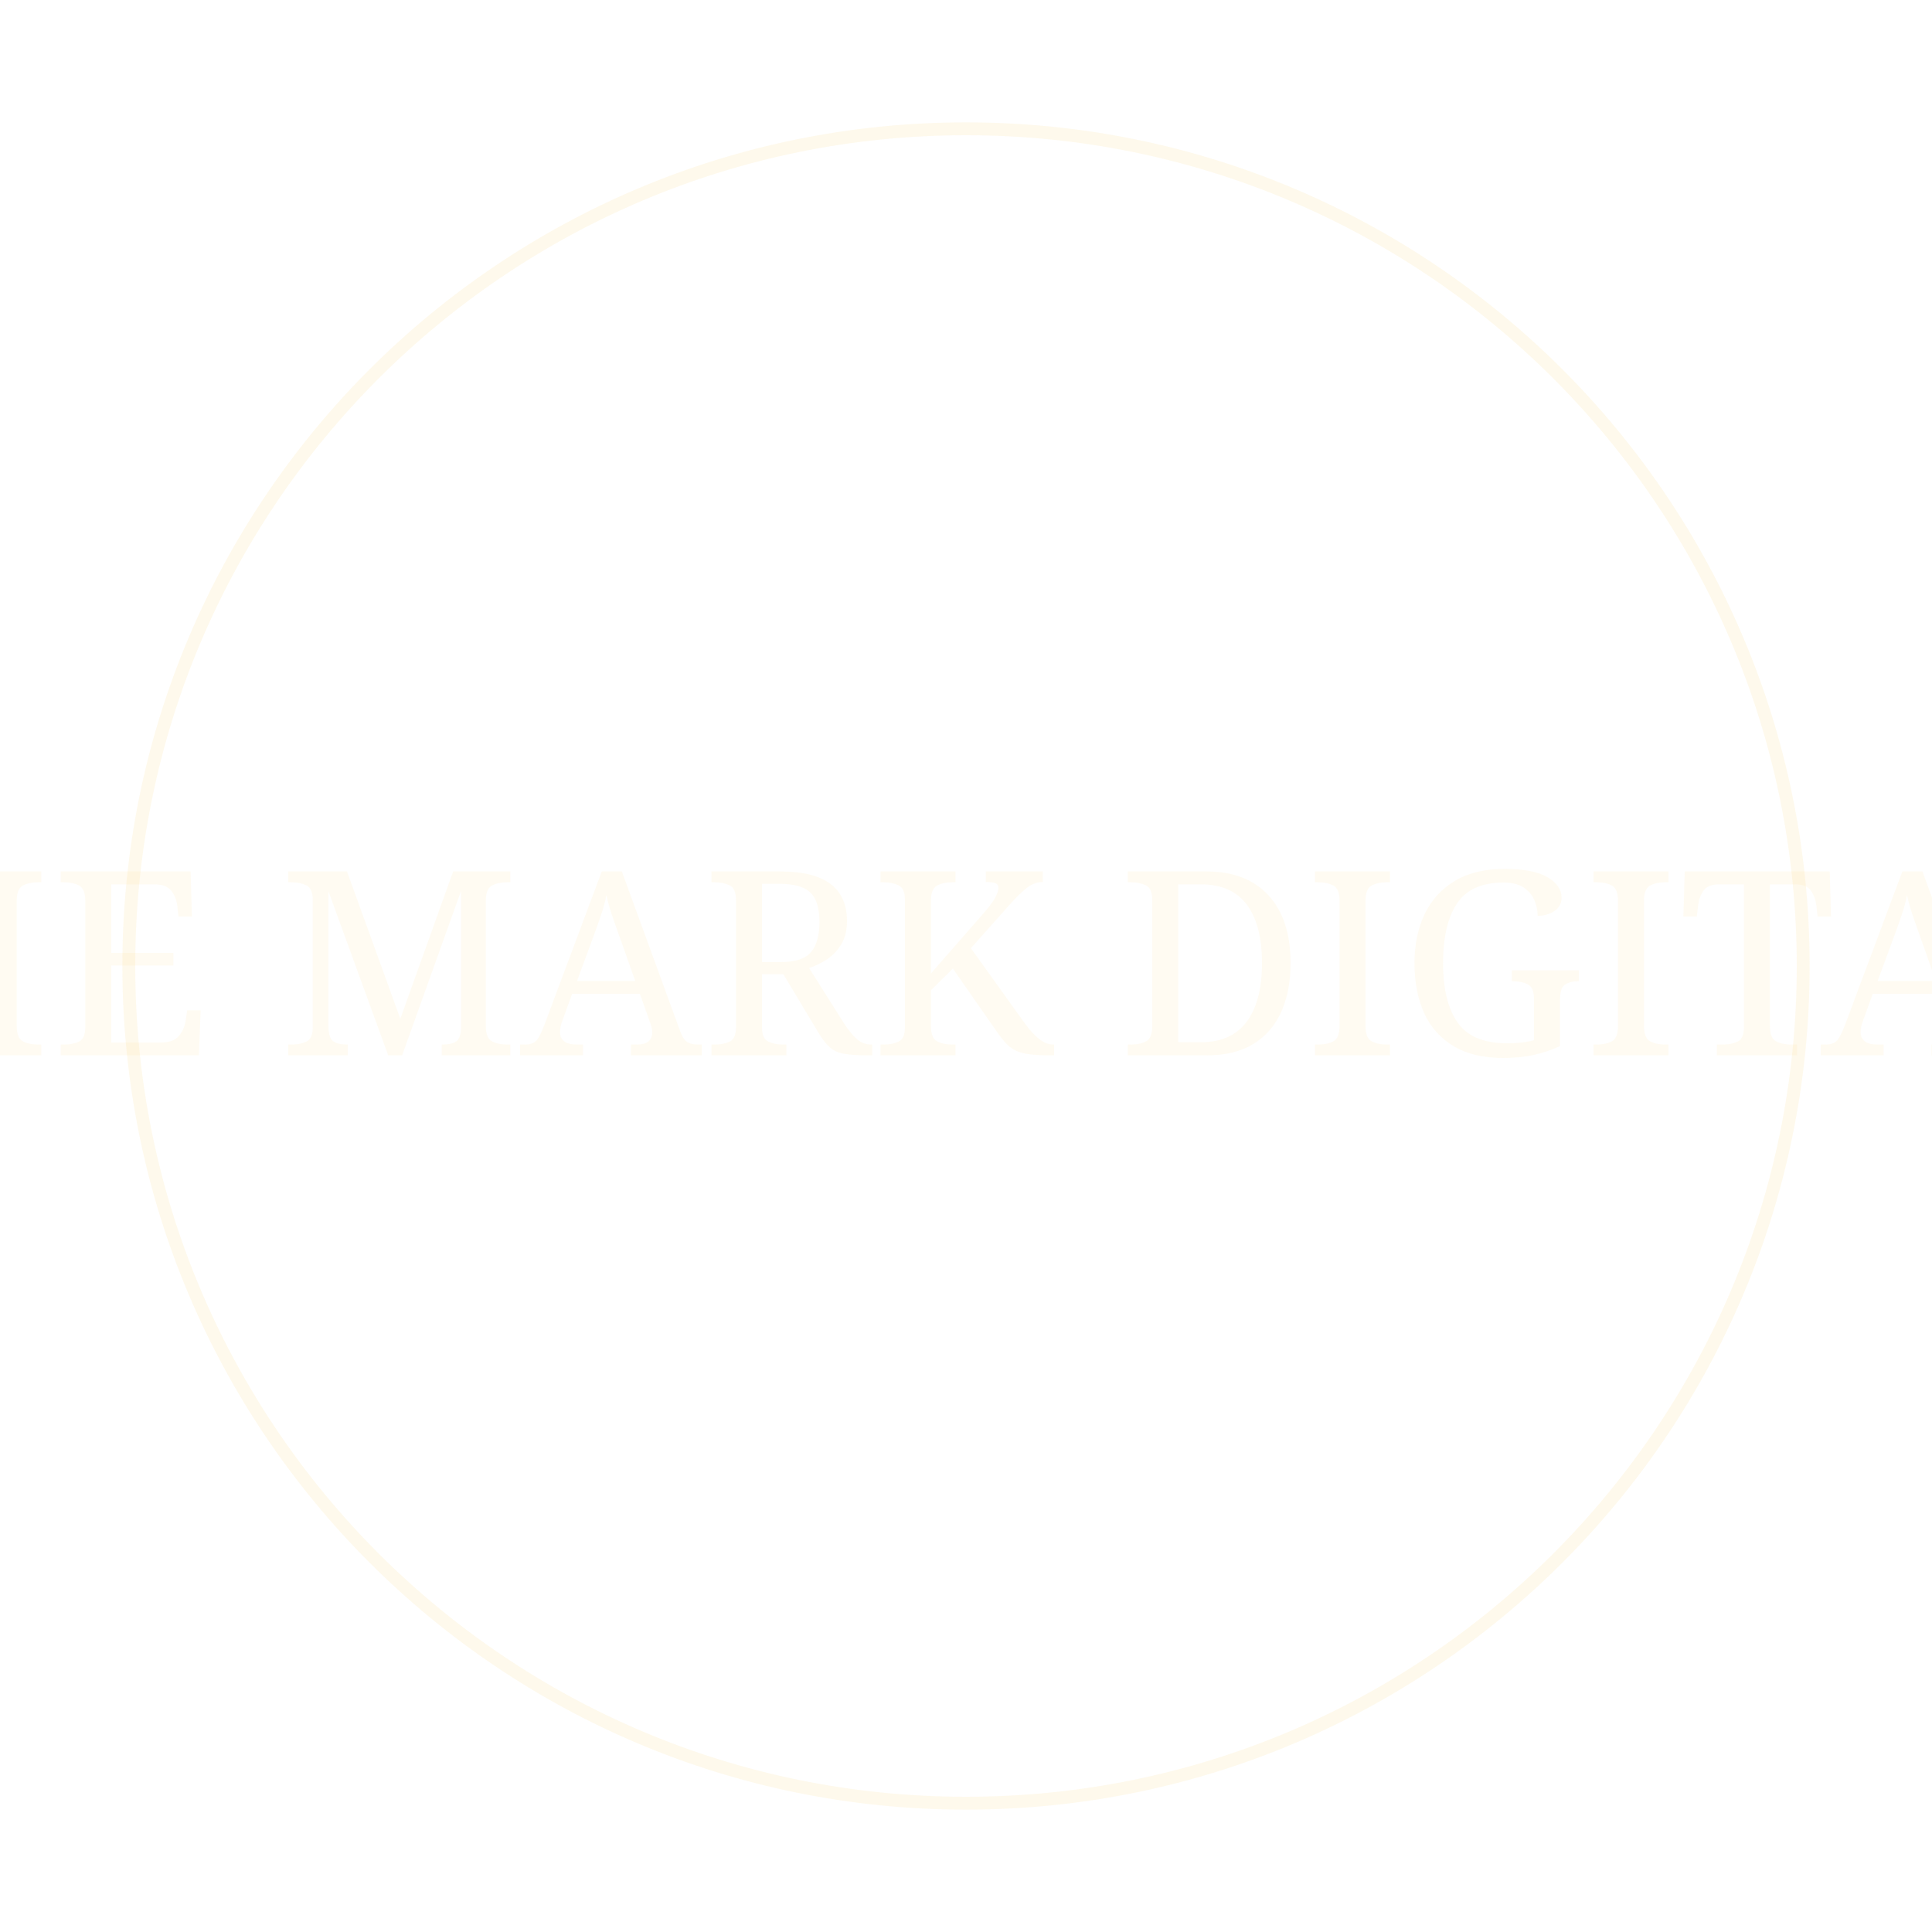
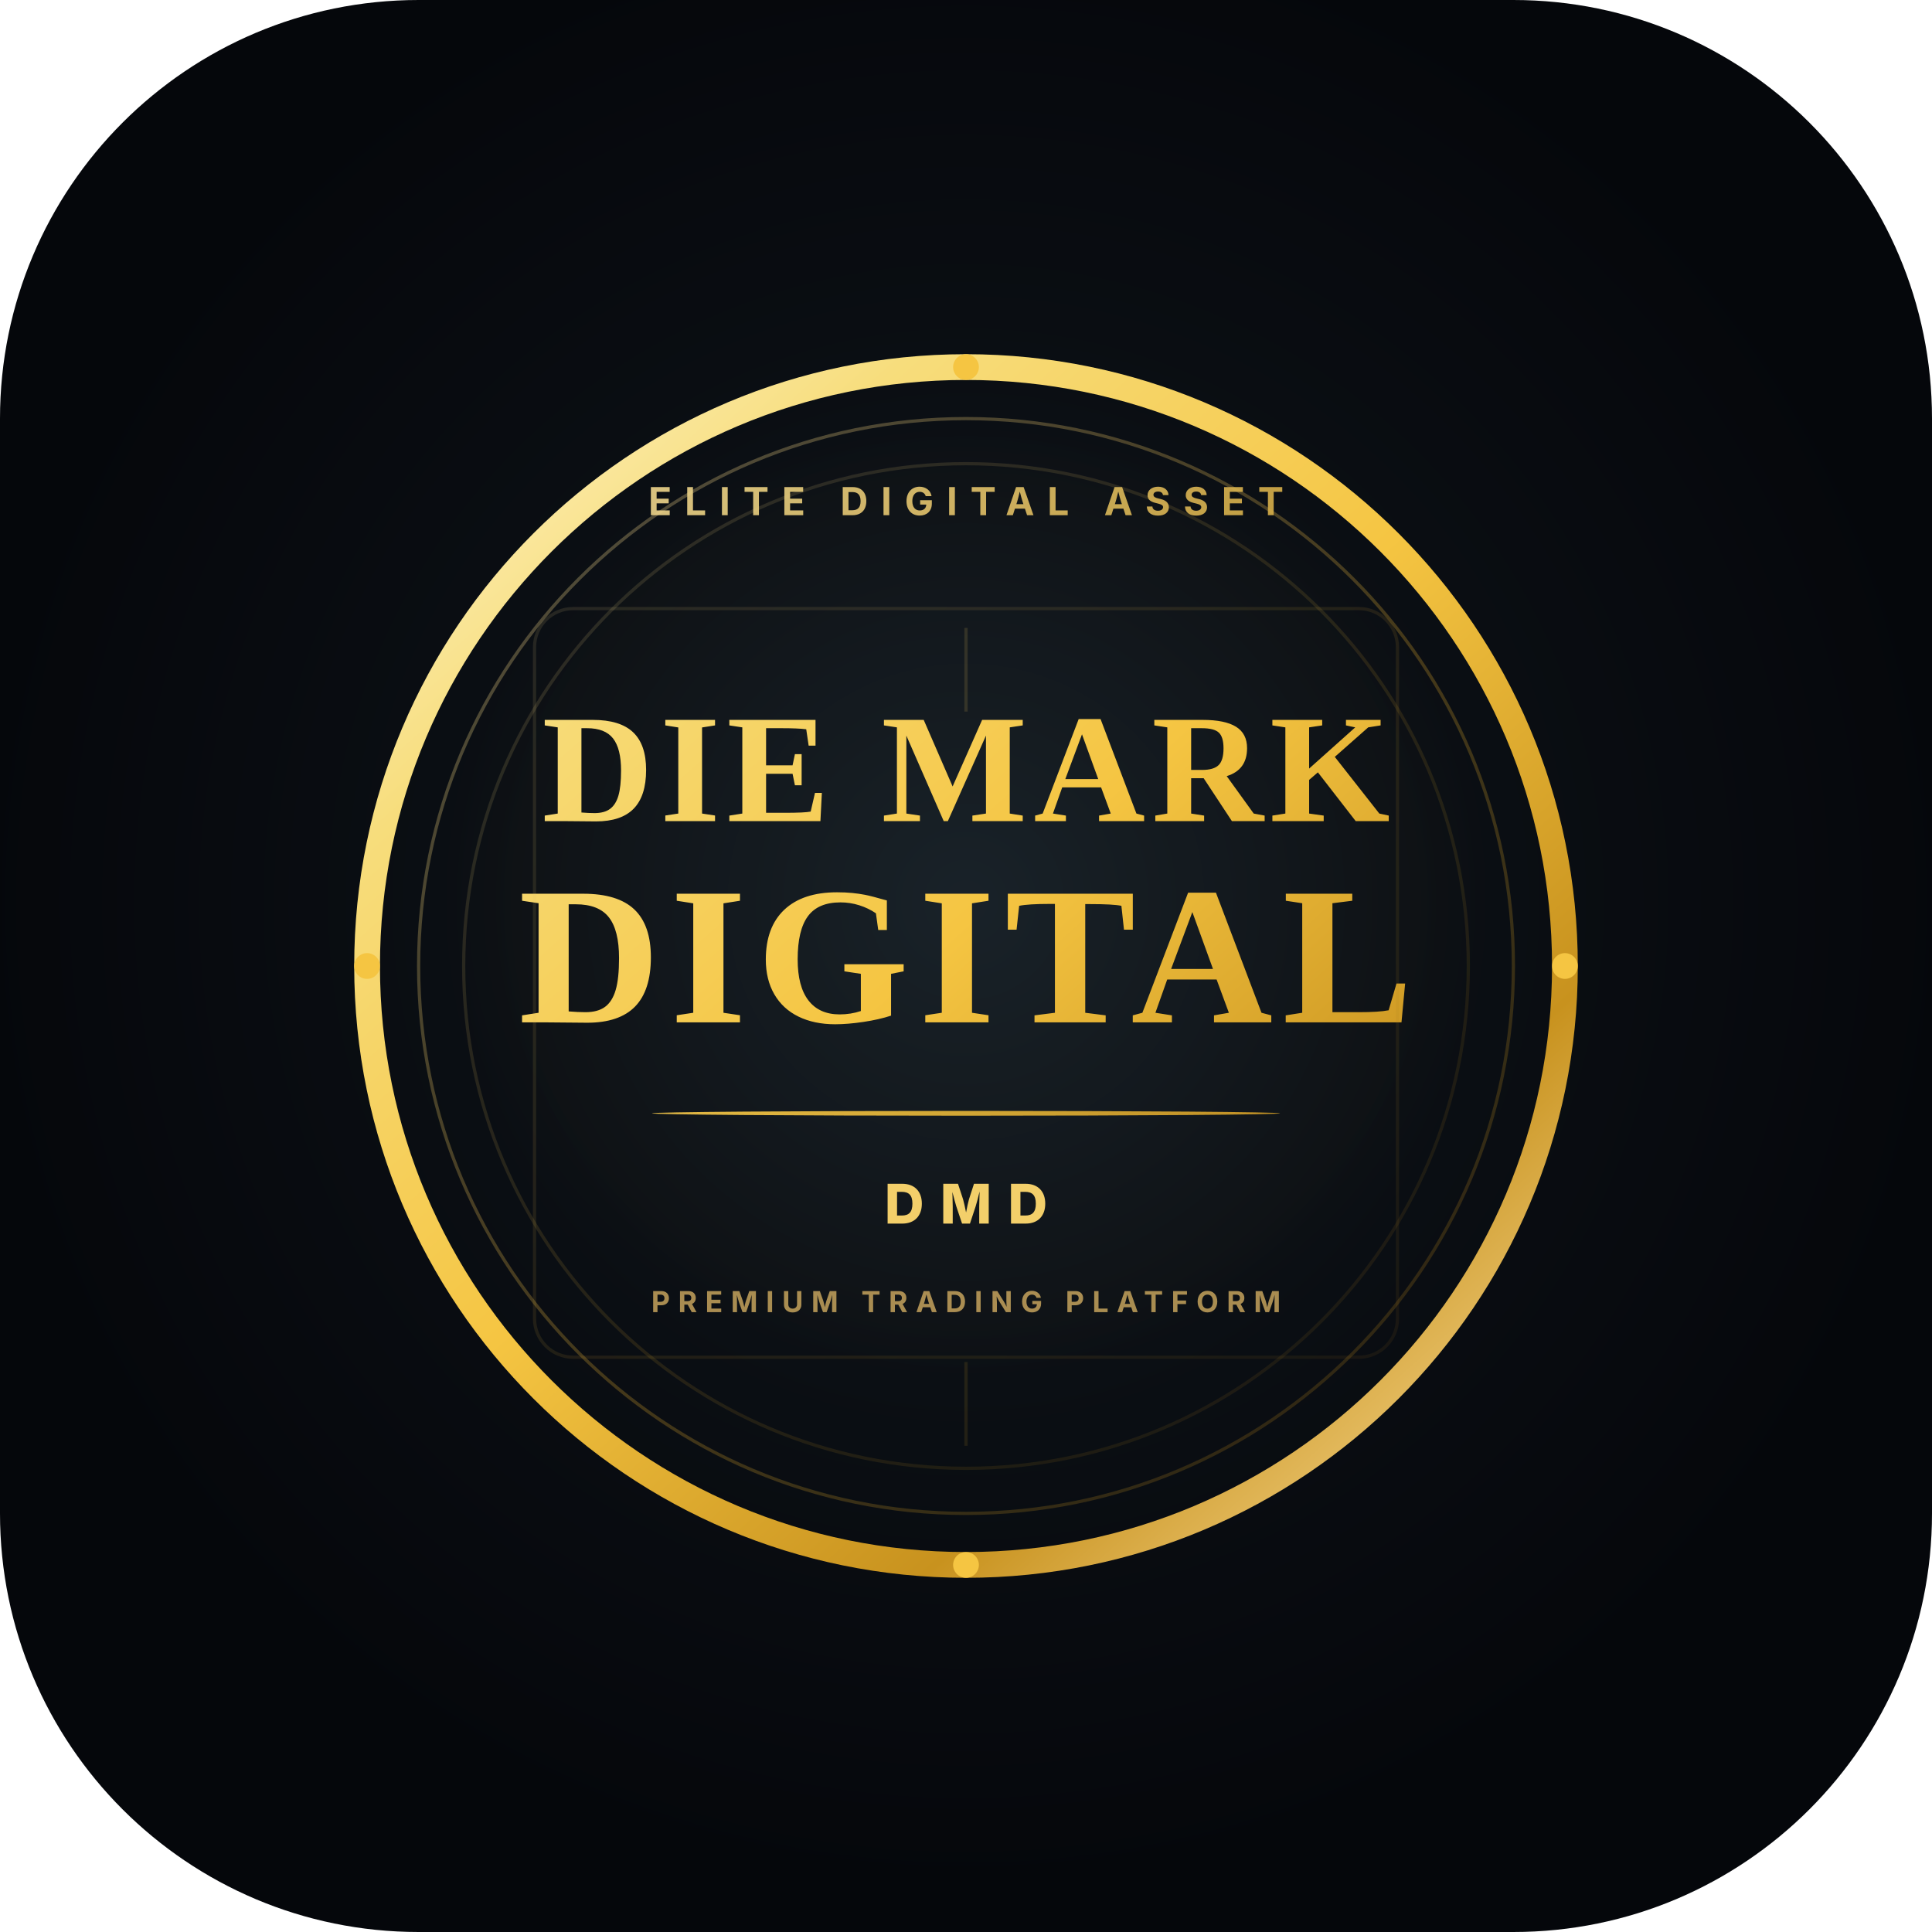
- <svg xmlns="http://www.w3.org/2000/svg" width="1200" height="1200">
-   <circle cx="600" cy="600" r="520" fill="none" stroke="#f5c542" stroke-opacity=".1" stroke-width="8" />
-   <text x="50%" y="50%" font-size="160" fill="#f5c542" fill-opacity=".07" dominant-baseline="middle" text-anchor="middle" font-family="Georgia,serif">DIE MARK DIGITAL</text>
+ <svg xmlns="http://www.w3.org/2000/svg" width="1200" height="1200" viewBox="0 0 1200 1200" fill="none">
+   <defs>
+     <radialGradient id="bgCore" cx="0" cy="0" r="1" gradientUnits="userSpaceOnUse" gradientTransform="translate(600 560) rotate(90) scale(620)">
+       <stop offset="0%" stop-color="#16202A" />
+       <stop offset="48%" stop-color="#0B0F14" />
+       <stop offset="100%" stop-color="#05070B" />
+     </radialGradient>
+     <linearGradient id="goldMain" x1="260" y1="220" x2="940" y2="980" gradientUnits="userSpaceOnUse">
+       <stop offset="0%" stop-color="#FFF6CF" />
+       <stop offset="20%" stop-color="#F7DD7C" />
+       <stop offset="48%" stop-color="#F5C542" />
+       <stop offset="76%" stop-color="#C8921E" />
+       <stop offset="100%" stop-color="#FFE3A0" />
+     </linearGradient>
+     <linearGradient id="goldSoft" x1="320" y1="300" x2="880" y2="900" gradientUnits="userSpaceOnUse">
+       <stop offset="0%" stop-color="#F3DE9A" />
+       <stop offset="55%" stop-color="#CC9D2B" />
+       <stop offset="100%" stop-color="#7D5A13" />
+     </linearGradient>
+     <filter id="ringGlow" x="-20%" y="-20%" width="140%" height="140%">
+       <feGaussianBlur stdDeviation="14" result="blur" />
+       <feColorMatrix in="blur" type="matrix" values="1 0 0 0 0                 0 0.78 0 0 0                 0 0 0.28 0 0                 0 0 0 0.24 0" />
+     </filter>
+   </defs>
+   <rect width="1200" height="1200" rx="260" fill="url(#bgCore)" />
+   <ellipse cx="600" cy="560" rx="300" ry="280" fill="#D4A72C" opacity="0.06" filter="url(#ringGlow)" />
+   <circle cx="600" cy="600" r="372" stroke="url(#goldMain)" stroke-width="16" />
+   <circle cx="600" cy="600" r="340" stroke="url(#goldSoft)" stroke-opacity="0.30" stroke-width="2" />
+   <circle cx="600" cy="600" r="312" stroke="url(#goldSoft)" stroke-opacity="0.14" stroke-width="2" />
+   <circle cx="600" cy="228" r="8" fill="#F5C542" />
+   <circle cx="972" cy="600" r="8" fill="#F5C542" />
+   <circle cx="600" cy="972" r="8" fill="#F5C542" />
+   <circle cx="228" cy="600" r="8" fill="#F5C542" />
+   <text x="600" y="320" text-anchor="middle" fill="url(#goldSoft)" font-family="Inter, Arial, sans-serif" font-size="24" font-weight="700" letter-spacing="8" opacity="0.9">ELITE DIGITAL ASSET</text>
+   <text x="600" y="510" text-anchor="middle" fill="url(#goldMain)" font-family="Georgia, 'Times New Roman', serif" font-size="96" font-weight="700" letter-spacing="4">DIE MARK</text>
+   <text x="600" y="635" text-anchor="middle" fill="url(#goldMain)" font-family="Georgia, 'Times New Roman', serif" font-size="122" font-weight="800" letter-spacing="6">DIGITAL</text>
+   <rect x="405" y="690" width="390" height="3" rx="999" fill="url(#goldMain)" opacity="0.9" />
+   <text x="600" y="760" text-anchor="middle" fill="#F3CF6A" font-family="Inter, Arial, sans-serif" font-size="34" font-weight="800" letter-spacing="10">DMD</text>
+   <text x="600" y="815" text-anchor="middle" fill="#C6A45D" font-family="Inter, Arial, sans-serif" font-size="18" font-weight="700" letter-spacing="5" opacity="0.84">PREMIUM TRADING PLATFORM</text>
+   <rect x="332" y="378" width="536" height="465" rx="24" stroke="url(#goldSoft)" stroke-opacity="0.12" stroke-width="2" />
+   <line x1="600" y1="390" x2="600" y2="442" stroke="url(#goldSoft)" stroke-opacity="0.16" stroke-width="2" />
+   <line x1="600" y1="846" x2="600" y2="898" stroke="url(#goldSoft)" stroke-opacity="0.16" stroke-width="2" />
</svg>
